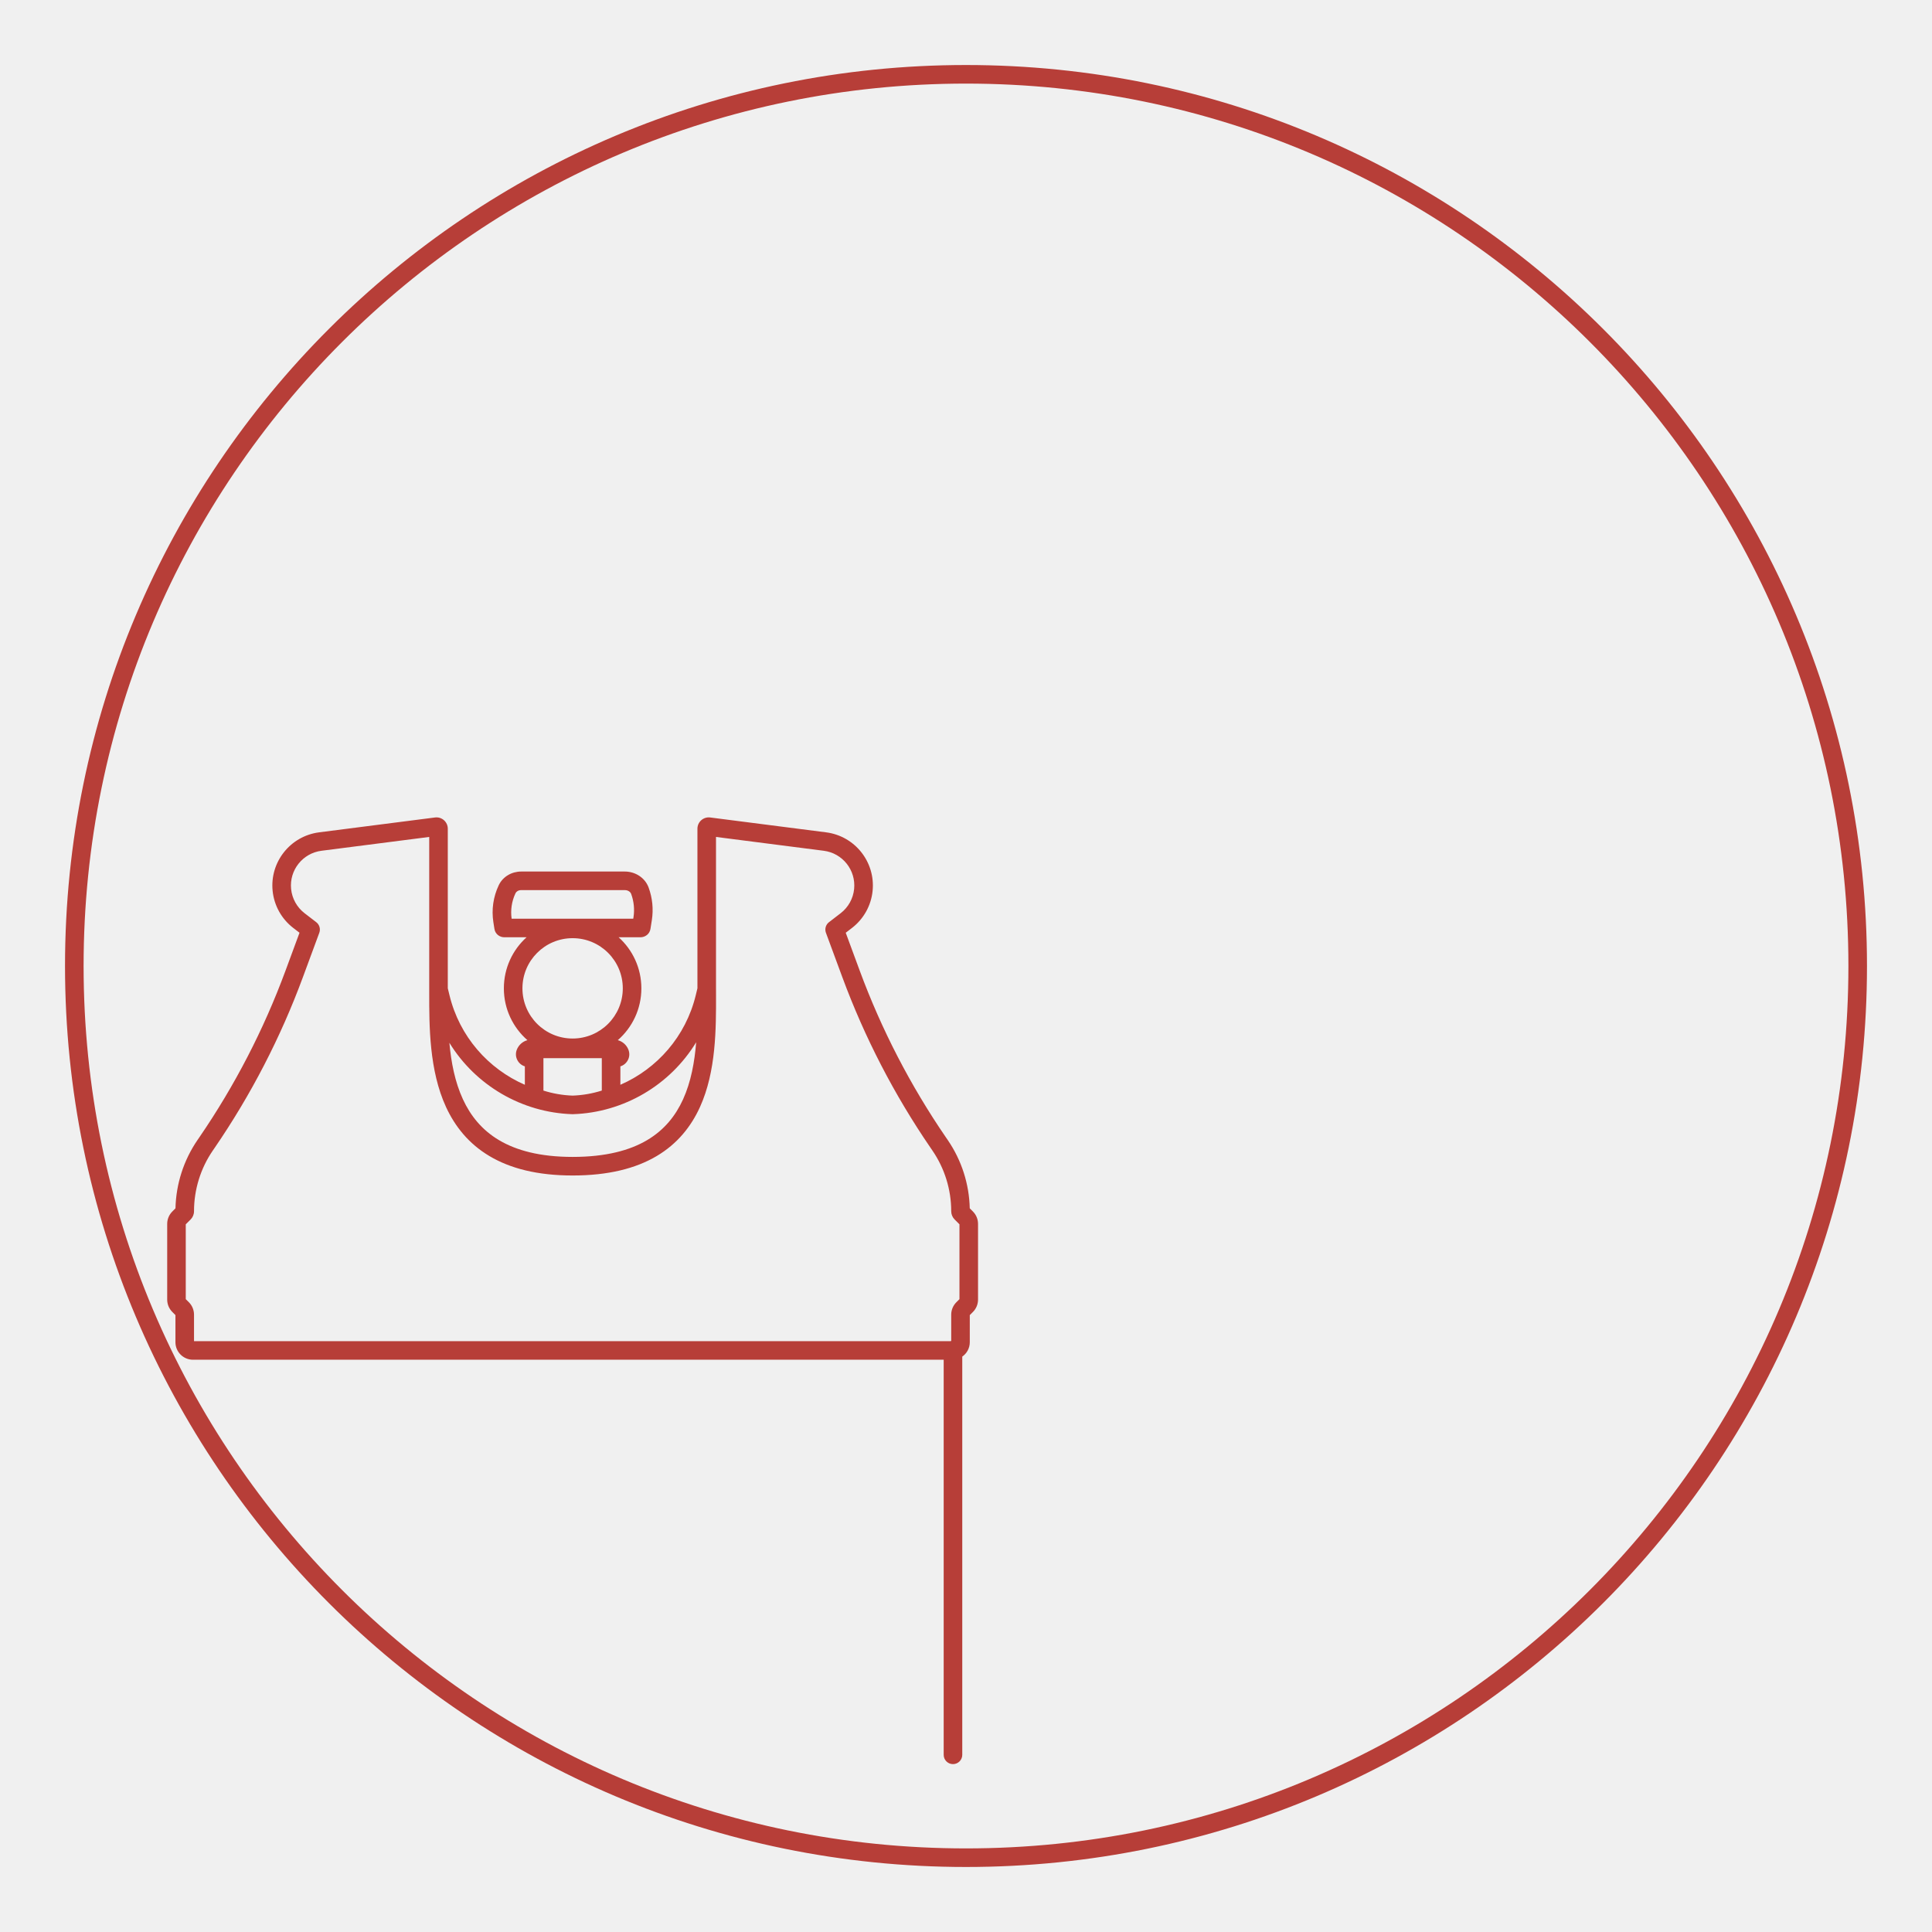
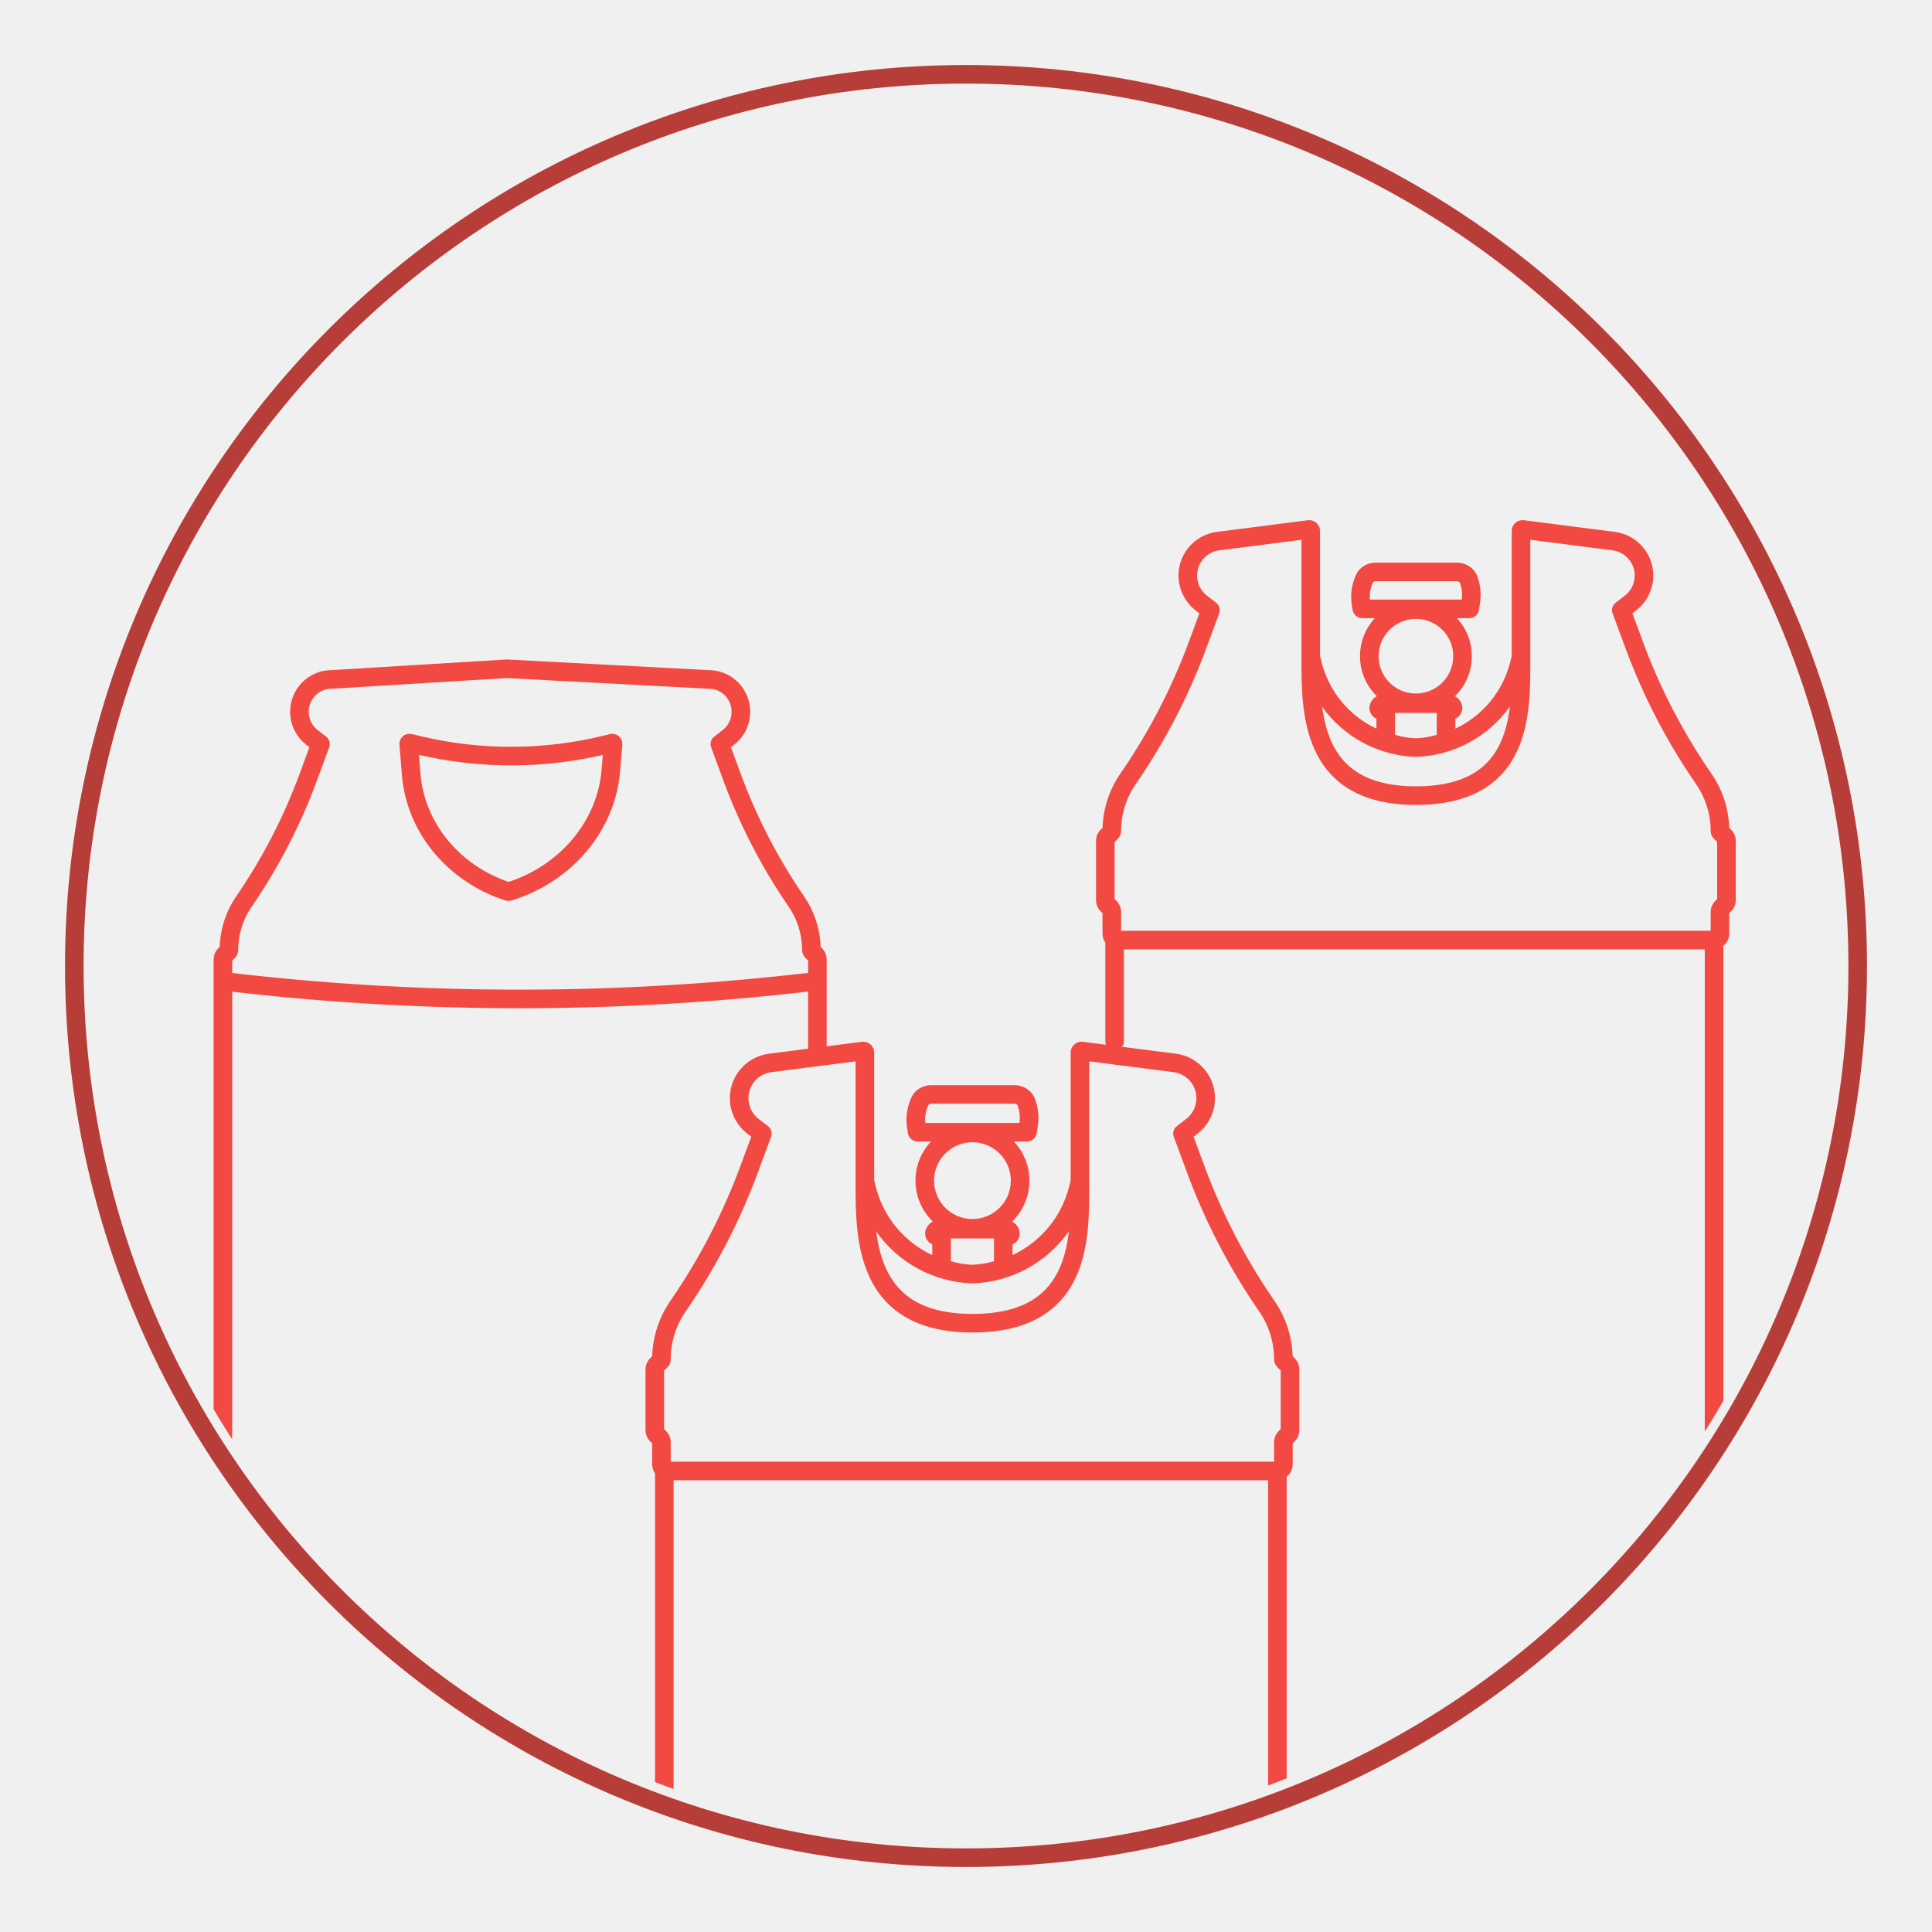
<svg xmlns="http://www.w3.org/2000/svg" width="104" height="104" viewBox="0 0 104 104" fill="none">
-   <g clip-path="url(#clip0_2183_17977)">
-     <circle cx="52" cy="52" r="48" stroke="#B73E38" />
-     <path fill-rule="evenodd" clip-rule="evenodd" d="M24.105 44.61C24.105 44.242 23.782 43.958 23.418 44.005L17.178 44.805C15.63 45.004 14.52 46.399 14.675 47.953C14.754 48.744 15.156 49.467 15.787 49.952L16.123 50.21L15.369 52.251C14.198 55.422 12.64 58.436 10.729 61.225L10.632 61.366C9.888 62.453 9.476 63.731 9.446 65.045L9.277 65.215C9.099 65.392 9 65.632 9 65.882V69.957C9 70.207 9.099 70.447 9.277 70.624L9.444 70.792V72.251C9.444 72.772 9.867 73.195 10.389 73.195H30.824H50.799V94.463C50.799 94.739 51.022 94.963 51.299 94.963C51.575 94.963 51.799 94.739 51.799 94.463V73.026C52.044 72.856 52.204 72.572 52.204 72.251V70.792L52.372 70.624C52.549 70.447 52.648 70.207 52.648 69.957V65.882C52.648 65.632 52.549 65.392 52.372 65.215L52.202 65.045C52.172 63.731 51.761 62.453 51.016 61.366L50.919 61.225C49.009 58.436 47.45 55.422 46.279 52.251L45.526 50.21L45.862 49.952C46.492 49.467 46.894 48.744 46.973 47.953C47.128 46.399 46.019 45.004 44.47 44.805L38.231 44.005C37.866 43.958 37.543 44.242 37.543 44.61V53.199L37.454 53.569C36.913 55.8 35.364 57.537 33.395 58.394L33.395 57.403C33.761 57.291 33.979 56.882 33.826 56.501C33.725 56.247 33.512 56.062 33.257 55.992C34.034 55.313 34.525 54.316 34.525 53.203C34.525 52.111 34.053 51.13 33.301 50.453H34.482C34.714 50.453 34.969 50.293 35.015 50L35.089 49.53C35.181 48.94 35.121 48.339 34.915 47.776C34.719 47.24 34.189 46.915 33.636 46.915L28.052 46.915C27.549 46.915 27.064 47.189 26.845 47.657C26.552 48.279 26.453 48.965 26.558 49.639L26.615 50.004C26.661 50.295 26.913 50.453 27.142 50.453H28.346C27.595 51.13 27.123 52.111 27.123 53.203C27.123 54.316 27.614 55.313 28.391 55.992C28.136 56.062 27.923 56.248 27.822 56.501C27.669 56.882 27.887 57.291 28.253 57.403L28.253 58.394C26.285 57.537 24.735 55.8 24.195 53.569L24.105 53.59L24.195 53.569L24.105 53.199V44.61ZM51.204 72.185V70.769C51.204 70.519 51.303 70.278 51.481 70.101L51.648 69.934V65.905L51.388 65.645C51.27 65.527 51.204 65.368 51.204 65.201C51.204 64.034 50.851 62.894 50.191 61.932L50.095 61.791C48.137 58.934 46.541 55.846 45.341 52.597L44.46 50.212C44.384 50.006 44.451 49.775 44.624 49.642L45.252 49.159C45.664 48.843 45.926 48.37 45.978 47.853C46.08 46.838 45.355 45.926 44.343 45.797L38.543 45.053V53.259C38.543 53.367 38.544 53.477 38.544 53.589V53.589C38.547 55.346 38.553 57.673 37.679 59.593C37.206 60.633 36.473 61.566 35.346 62.233C34.224 62.897 32.749 63.277 30.824 63.277C28.926 63.277 27.464 62.897 26.348 62.232C25.228 61.566 24.492 60.634 24.012 59.596C23.102 57.626 23.104 55.231 23.105 53.454L23.105 53.259V45.053L17.306 45.797C16.294 45.926 15.569 46.838 15.67 47.853C15.722 48.37 15.985 48.843 16.396 49.159L17.024 49.642C17.197 49.775 17.264 50.006 17.188 50.212L16.307 52.597C15.108 55.846 13.511 58.934 11.554 61.791L11.457 61.932C10.797 62.894 10.444 64.034 10.444 65.201C10.444 65.368 10.378 65.527 10.261 65.645L10 65.905V69.934L10.168 70.101C10.345 70.278 10.444 70.519 10.444 70.769V72.195H30.824H51.16C51.174 72.191 51.189 72.188 51.204 72.185ZM30.824 59.978L30.821 59.978L30.808 59.977C28.085 59.889 25.598 58.424 24.19 56.132C24.286 57.189 24.489 58.244 24.92 59.176C25.328 60.061 25.939 60.825 26.86 61.373C27.784 61.923 29.058 62.277 30.824 62.277C32.62 62.277 33.907 61.923 34.837 61.372C35.761 60.825 36.367 60.062 36.769 59.179C37.197 58.237 37.389 57.172 37.475 56.105C36.07 58.412 33.574 59.889 30.84 59.977L30.826 59.978L30.824 59.978ZM28.052 47.915L33.636 47.915C33.817 47.915 33.94 48.02 33.976 48.12C34.124 48.525 34.166 48.954 34.101 49.375L34.088 49.453H27.541C27.475 48.989 27.546 48.516 27.75 48.082C27.789 47.999 27.898 47.915 28.052 47.915ZM30.824 50.502C29.332 50.502 28.123 51.711 28.123 53.203C28.123 54.695 29.332 55.904 30.824 55.904C32.316 55.904 33.525 54.695 33.525 53.203C33.525 51.711 32.316 50.502 30.824 50.502ZM29.253 56.961H30.824H32.395L32.395 58.706C31.892 58.865 31.364 58.958 30.824 58.977C30.283 58.958 29.756 58.865 29.253 58.706L29.253 56.961Z" fill="#B73E38" />
+   <circle cx="52" cy="52" r="48" stroke="#B73E38" />
+   <g clip-path="url(#clip0_2143_15271)">
+     <path d="M12 85L12 52.821M44 56.843V52.821M44 52.821V51.638C44 51.551 43.966 51.469 43.905 51.408L43.704 51.205C43.687 51.188 43.677 51.164 43.677 51.14C43.677 50.212 43.398 49.307 42.877 48.542L42.806 48.438C41.4 46.374 40.252 44.142 39.39 41.795L38.75 40.05L39.206 39.697C39.585 39.404 39.827 38.967 39.874 38.489C39.968 37.549 39.301 36.706 38.369 36.586L27.273 36L17.631 36.586C16.699 36.706 16.032 37.549 16.126 38.489C16.173 38.967 16.415 39.404 16.794 39.697L17.25 40.05L16.61 41.795C15.748 44.142 14.6 46.374 13.194 48.438L13.123 48.542C12.602 49.307 12.323 50.212 12.323 51.14C12.323 51.164 12.313 51.188 12.296 51.205L12.095 51.408C12.034 51.469 12 51.551 12 51.638L12 52.821M44 52.821L42.564 52.978C32.403 54.089 22.149 54.036 12 52.821V52.821" stroke="#F24942" stroke-linecap="round" stroke-linejoin="round" />
+     <path d="M22.051 40.001L22.573 40.125C25.889 40.911 29.367 40.892 32.673 40.07L32.95 40.002C32.976 39.995 33.002 40.015 33 40.04L32.885 41.456C32.639 44.465 30.469 47.044 27.379 47.999C27.372 48.001 27.366 48.001 27.359 47.998C24.419 47.041 22.369 44.564 22.134 41.685L22 40.041C21.998 40.015 22.024 39.995 22.051 40.001Z" stroke="#F24942" stroke-linecap="round" stroke-linejoin="round" />
+     <path fill-rule="evenodd" clip-rule="evenodd" d="M71.058 28.586C71.058 28.233 70.748 27.96 70.397 28.005L65.506 28.632C64.234 28.795 63.322 29.941 63.45 31.218C63.515 31.867 63.845 32.462 64.363 32.86L64.563 33.014L64 34.539C63.085 37.017 61.867 39.372 60.374 41.551L60.298 41.662C59.711 42.519 59.383 43.525 59.351 44.561L59.248 44.663C59.089 44.822 59 45.038 59 45.263V48.457C59 48.682 59.089 48.898 59.248 49.057L59.348 49.157V50.256C59.348 50.436 59.404 50.603 59.5 50.741V56.055C59.5 56.331 59.724 56.555 60 56.555C60.276 56.555 60.5 56.331 60.5 56.055V51.104H76.217H91.769V84.238C91.769 84.514 91.993 84.738 92.269 84.738C92.546 84.738 92.769 84.514 92.769 84.238V50.917C92.963 50.762 93.086 50.523 93.086 50.256V49.157L93.186 49.057C93.345 48.898 93.435 48.682 93.435 48.457V45.263C93.435 45.038 93.345 44.822 93.186 44.663L93.084 44.561C93.052 43.525 92.723 42.519 92.136 41.662L92.061 41.551C90.567 39.372 89.35 37.017 88.435 34.539L87.872 33.014L88.072 32.86C88.59 32.462 88.92 31.867 88.985 31.218C89.112 29.941 88.201 28.795 86.929 28.632L82.038 28.005C81.687 27.96 81.377 28.233 81.377 28.586V35.307L81.31 35.584C80.908 37.242 79.782 38.545 78.341 39.225L78.341 38.69C78.639 38.555 78.804 38.2 78.671 37.868C78.603 37.697 78.478 37.559 78.323 37.474C78.881 36.928 79.228 36.166 79.228 35.323C79.228 34.532 78.923 33.813 78.425 33.276H79.087C79.314 33.276 79.566 33.119 79.611 32.829L79.669 32.461C79.744 31.98 79.695 31.491 79.528 31.032C79.356 30.565 78.897 30.287 78.423 30.287H74.046C73.614 30.287 73.193 30.522 73.001 30.93C72.763 31.437 72.681 31.997 72.767 32.546L72.812 32.833C72.857 33.12 73.107 33.276 73.332 33.276H74.012C73.513 33.813 73.209 34.532 73.209 35.323C73.209 36.166 73.555 36.927 74.113 37.474C73.957 37.559 73.832 37.696 73.764 37.868C73.631 38.2 73.796 38.555 74.094 38.69L74.094 39.225C72.653 38.545 71.527 37.242 71.125 35.584L71.058 35.307V28.586ZM76.217 40.742L76.212 40.742L76.201 40.742C74.182 40.676 72.325 39.661 71.172 38.05C71.26 38.718 71.414 39.371 71.686 39.961C71.999 40.638 72.464 41.218 73.164 41.635C73.869 42.054 74.847 42.328 76.217 42.328C77.611 42.328 78.6 42.054 79.308 41.635C80.011 41.218 80.472 40.639 80.779 39.963C81.051 39.365 81.2 38.702 81.281 38.024C80.129 39.65 78.263 40.676 76.234 40.742L76.223 40.742L76.217 40.742ZM70.058 29.056V35.367L70.058 35.526V35.526C70.057 36.914 70.055 38.813 70.779 40.38C71.162 41.211 71.753 41.959 72.653 42.495C73.549 43.028 74.715 43.328 76.217 43.328C77.74 43.328 78.917 43.028 79.817 42.495C80.722 41.959 81.311 41.21 81.69 40.377C82.385 38.849 82.38 37.003 82.377 35.63C82.377 35.54 82.377 35.452 82.377 35.367V29.056L86.802 29.624C87.537 29.718 88.064 30.38 87.99 31.118C87.952 31.494 87.761 31.837 87.462 32.067L86.97 32.446C86.797 32.579 86.73 32.81 86.806 33.015L87.497 34.885C88.44 37.441 89.696 39.869 91.236 42.116L91.311 42.227C91.816 42.964 92.086 43.836 92.086 44.729C92.086 44.888 92.15 45.041 92.262 45.153L92.435 45.326V48.395L92.335 48.494C92.176 48.653 92.086 48.869 92.086 49.094V50.104H76.217H60.348V49.094C60.348 48.869 60.259 48.653 60.1 48.494L60 48.395V45.326L60.173 45.153C60.285 45.041 60.348 44.888 60.348 44.729C60.348 43.836 60.618 42.964 61.123 42.227L60.729 41.956L61.123 42.227L61.199 42.116C62.739 39.869 63.995 37.441 64.938 34.885L65.629 33.015C65.704 32.81 65.638 32.579 65.464 32.446L64.972 32.067C64.673 31.837 64.482 31.494 64.445 31.118C64.371 30.38 64.898 29.718 65.633 29.624L70.058 29.056ZM74.046 31.287H78.423C78.525 31.287 78.577 31.345 78.588 31.376C78.695 31.667 78.727 31.974 78.685 32.276H73.741C73.713 31.963 73.769 31.648 73.906 31.355C73.917 31.331 73.962 31.287 74.046 31.287ZM76.218 33.313C75.108 33.313 74.209 34.213 74.209 35.323C74.209 36.433 75.108 37.333 76.218 37.333C77.328 37.333 78.228 36.433 78.228 35.323C78.228 34.213 77.328 33.313 76.218 33.313ZM77.341 38.377H76.218H75.094L75.094 39.557C75.455 39.665 75.832 39.728 76.217 39.742C76.603 39.728 76.98 39.665 77.341 39.557L77.341 38.377Z" fill="#F24942" />
+     <path fill-rule="evenodd" clip-rule="evenodd" d="M47.057 56.664C47.057 56.309 46.746 56.035 46.394 56.081L41.392 56.722C40.097 56.888 39.17 58.054 39.3 59.354C39.366 60.015 39.702 60.62 40.229 61.025L40.44 61.188L39.861 62.755C38.926 65.29 37.68 67.7 36.152 69.929L36.075 70.042C35.475 70.918 35.14 71.946 35.108 73.005L35 73.113C34.839 73.274 34.749 73.491 34.749 73.719V76.985C34.749 77.212 34.839 77.43 35 77.591L35.105 77.696V78.825C35.105 79.008 35.163 79.178 35.261 79.317V116.218C35.261 116.494 35.485 116.718 35.761 116.718C36.037 116.718 36.261 116.494 36.261 116.218V79.681H52.345H68.261V113.577C68.261 113.853 68.485 114.077 68.761 114.077C69.037 114.077 69.261 113.853 69.261 113.577V79.495C69.458 79.338 69.585 79.096 69.585 78.825V77.696L69.69 77.591C69.851 77.43 69.941 77.212 69.941 76.985V73.719C69.941 73.491 69.851 73.274 69.69 73.113L69.582 73.005C69.55 71.946 69.215 70.918 68.615 70.042L68.538 69.929C67.01 67.7 65.765 65.29 64.829 62.755L64.25 61.188L64.461 61.025C64.988 60.62 65.325 60.015 65.391 59.354C65.52 58.054 64.593 56.888 63.298 56.722L58.296 56.081C57.944 56.035 57.633 56.309 57.633 56.664V63.538L57.564 63.823C57.151 65.527 55.99 66.866 54.506 67.561L54.506 66.989C54.81 66.856 54.979 66.496 54.844 66.16C54.773 65.982 54.642 65.841 54.48 65.756C55.055 65.198 55.413 64.418 55.413 63.553C55.413 62.738 55.095 61.998 54.576 61.448H55.28C55.507 61.448 55.76 61.291 55.805 61.001L55.864 60.624C55.94 60.135 55.891 59.636 55.72 59.169C55.547 58.696 55.082 58.414 54.601 58.414L50.125 58.414C49.687 58.414 49.261 58.652 49.067 59.066C48.824 59.582 48.741 60.152 48.829 60.712L48.875 61.005C48.92 61.292 49.17 61.448 49.395 61.448H50.116C49.597 61.998 49.28 62.738 49.28 63.553C49.28 64.417 49.637 65.198 50.212 65.755C50.049 65.841 49.918 65.982 49.846 66.16C49.712 66.496 49.881 66.856 50.185 66.989L50.185 67.562C48.7 66.867 47.54 65.528 47.126 63.823L47.057 63.538V56.664ZM52.345 69.084L52.344 69.084L52.334 69.084L52.329 69.084C50.252 69.016 48.344 67.965 47.169 66.298C47.257 66.998 47.416 67.684 47.701 68.301C48.022 68.995 48.499 69.591 49.217 70.018C49.94 70.448 50.942 70.729 52.345 70.729C53.772 70.729 54.785 70.448 55.511 70.018C56.233 69.59 56.706 68.996 57.021 68.303C57.305 67.678 57.458 66.982 57.54 66.272C56.366 67.954 54.449 69.016 52.361 69.084L52.348 69.084L52.347 69.084L52.345 69.084ZM46.057 57.132V63.598L46.057 63.76V63.76C46.056 65.18 46.055 67.12 46.794 68.72C47.185 69.568 47.788 70.331 48.706 70.877C49.62 71.421 50.81 71.729 52.345 71.729C53.901 71.729 55.102 71.422 56.021 70.878C56.944 70.331 57.545 69.567 57.931 68.717C58.641 67.157 58.636 65.271 58.633 63.867V63.865V63.864C58.633 63.773 58.633 63.685 58.633 63.598V57.132L63.171 57.714C63.929 57.811 64.472 58.494 64.396 59.254C64.357 59.641 64.16 59.995 63.852 60.233L63.349 60.62C63.175 60.753 63.108 60.984 63.184 61.189L63.891 63.102C64.855 65.714 66.139 68.197 67.713 70.494L67.79 70.607C68.308 71.363 68.585 72.257 68.585 73.173C68.585 73.332 68.648 73.485 68.761 73.598L68.941 73.778V76.926L68.836 77.031C68.675 77.192 68.585 77.409 68.585 77.636V78.681H52.345H36.105V77.636C36.105 77.409 36.015 77.192 35.854 77.031L35.749 76.926V73.778L35.929 73.598C36.042 73.485 36.105 73.332 36.105 73.173C36.105 72.257 36.382 71.363 36.9 70.607L36.487 70.325L36.9 70.607L36.977 70.494C38.551 68.197 39.835 65.714 40.8 63.102L41.506 61.189C41.582 60.984 41.515 60.753 41.342 60.62L40.838 60.233C40.53 59.995 40.333 59.641 40.295 59.254C40.218 58.494 40.761 57.811 41.52 57.714L46.057 57.132ZM50.125 59.414L54.601 59.414C54.709 59.414 54.767 59.476 54.781 59.513C54.891 59.815 54.925 60.135 54.879 60.448H49.803C49.772 60.123 49.829 59.795 49.972 59.491C49.985 59.462 50.036 59.414 50.125 59.414ZM52.346 61.487C51.205 61.487 50.28 62.412 50.28 63.553C50.28 64.695 51.205 65.62 52.346 65.62C53.487 65.62 54.413 64.695 54.413 63.553C54.413 62.412 53.487 61.487 52.346 61.487ZM53.506 66.665H52.346H51.185L51.185 67.892C51.557 68.003 51.947 68.069 52.345 68.083C52.744 68.069 53.133 68.003 53.506 67.892L53.506 66.665Z" fill="#F24942" />
  </g>
  <defs>
-     <clipPath id="clip0_2183_17977">
-       <rect width="104" height="104" fill="white" />
+     <clipPath id="clip0_2143_15271">
+       <rect x="5" y="5" width="94" height="94" rx="47" fill="white" />
    </clipPath>
  </defs>
</svg>
